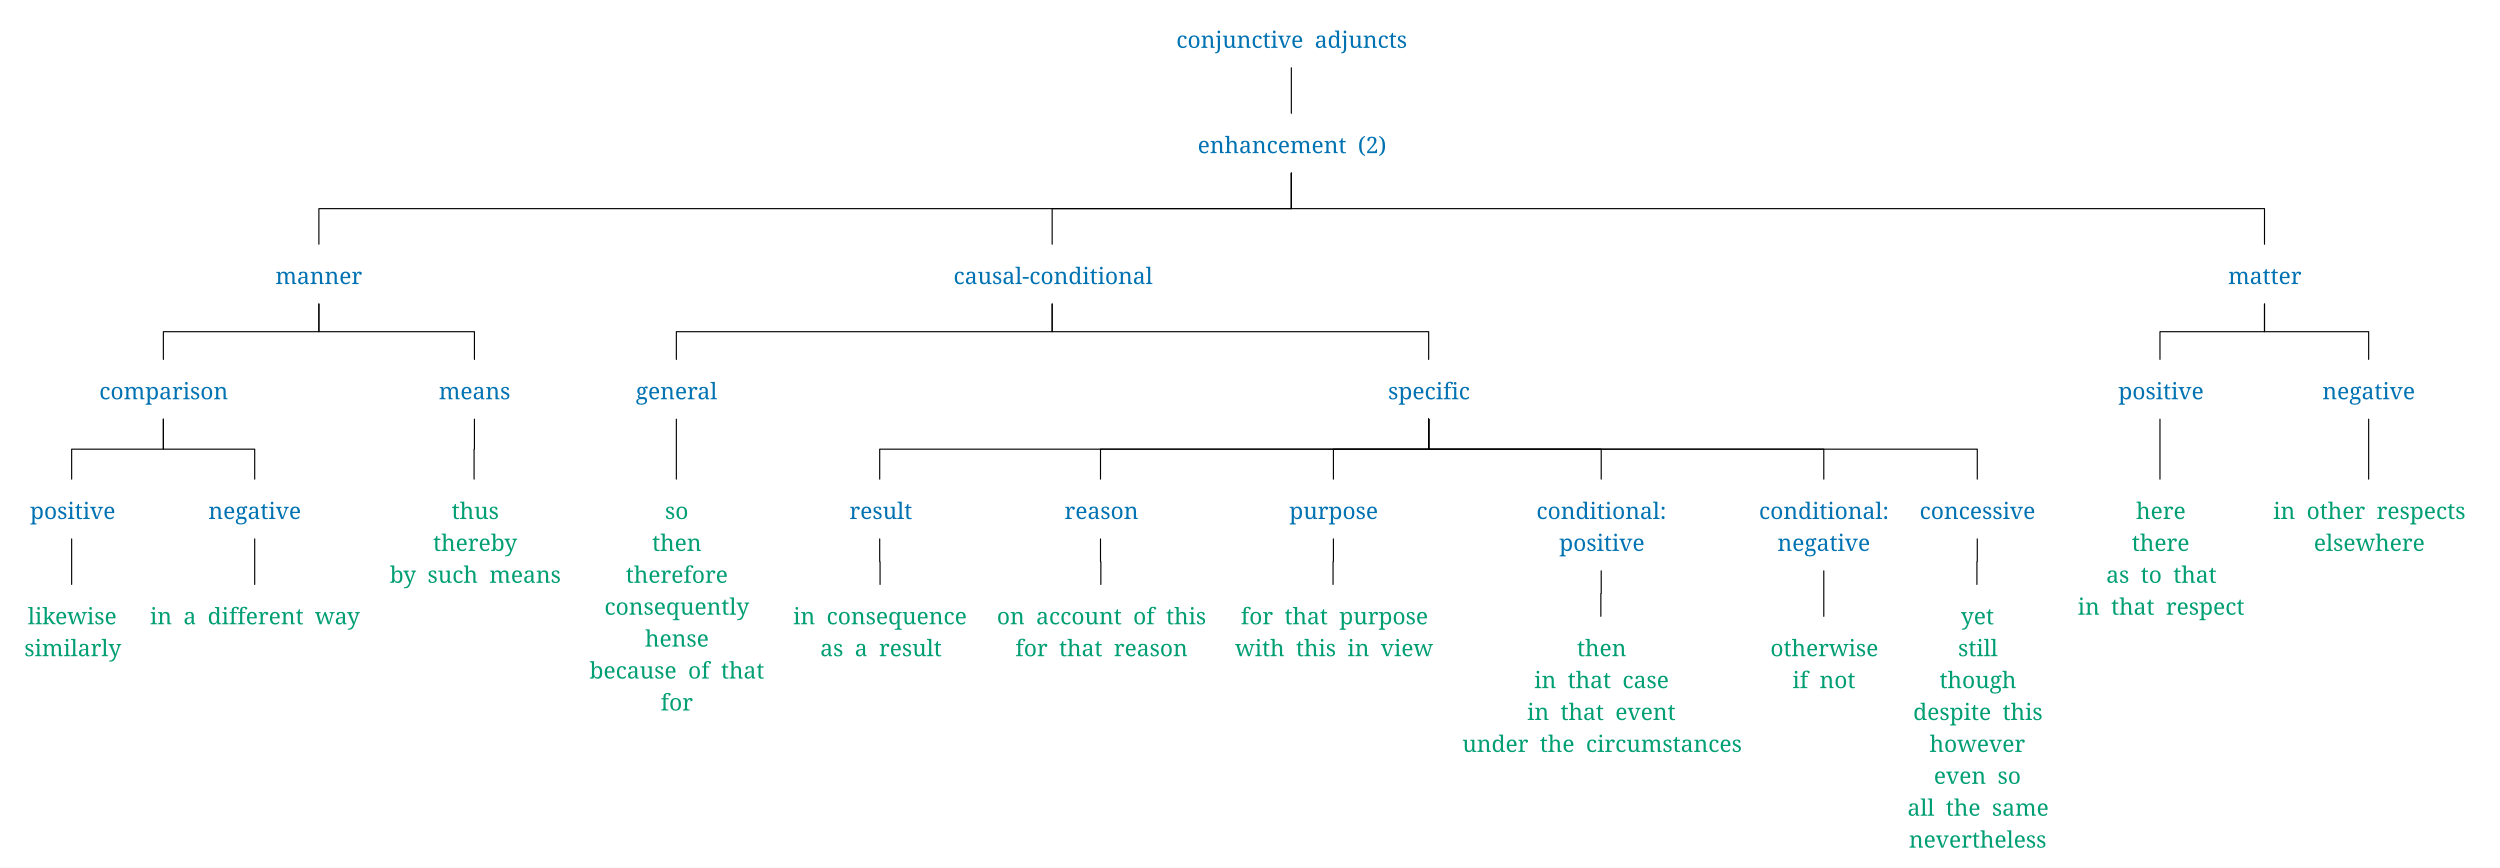
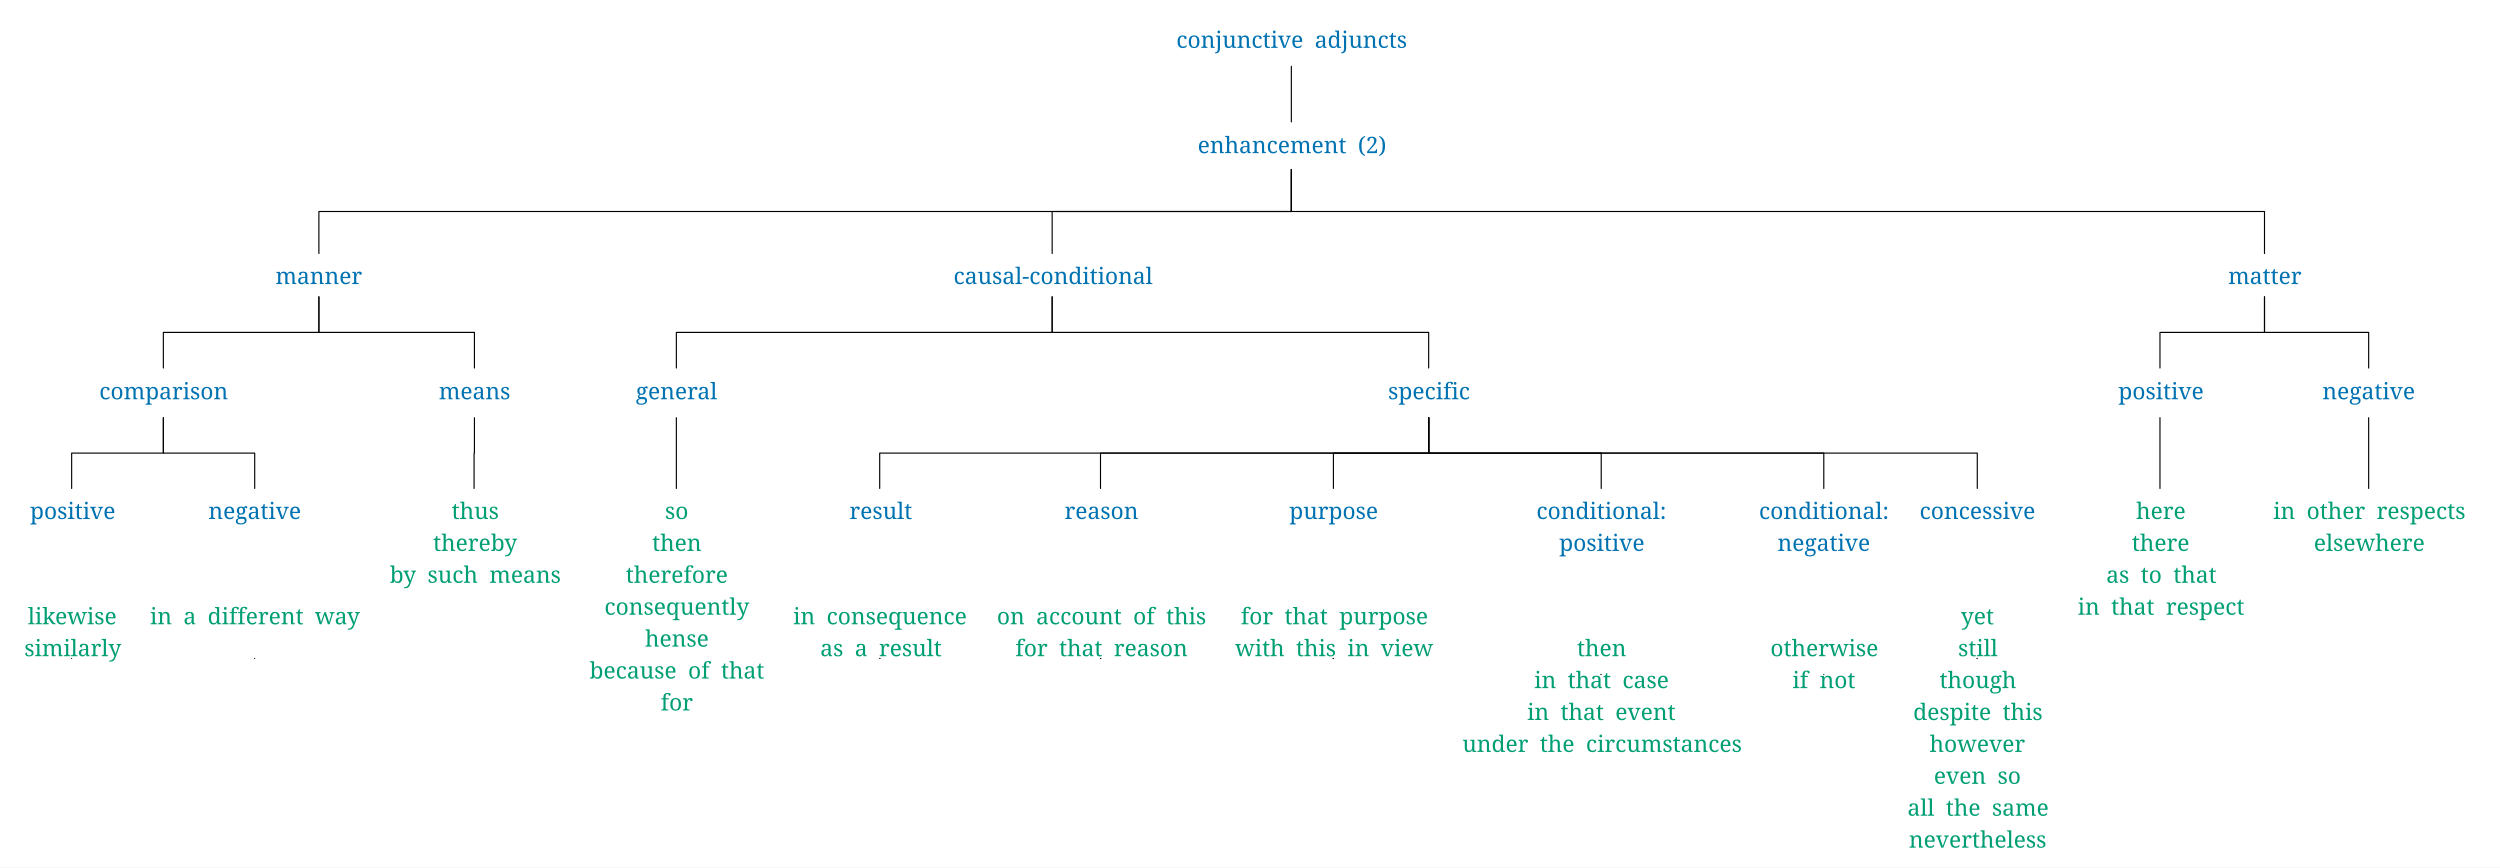
<svg xmlns="http://www.w3.org/2000/svg" width="3510" height="1218.112" viewBox="-16.8, 0, 3510, 1218.112" version="1.1">
  <defs>
    <marker id="arrow" markerUnits="userSpaceOnUse" viewBox="0 0 10 10" refX="10" refY="5" markerWidth="16.8" markerHeight="16.8" orient="auto">
      <path d="M 0 0 L 10 5 L 0 10" fill="#CC79A7" />
    </marker>
    <marker id="arrowStart" markerUnits="userSpaceOnUse" viewBox="0 0 10 10" refX="0" refY="5" markerWidth="16.8" markerHeight="16.8" orient="auto">
      <path d="M 10 0 L 0 5 L 10 10" fill="#CC79A7" />
    </marker>
    <marker id="arrowBackward" markerUnits="userSpaceOnUse" viewBox="0 0 10 10" refX="5" refY="5" markerWidth="16.8" markerHeight="16.8" orient="auto">
      <path d="M 0 0 L 10 5 L 0 10 z" fill="#CC79A7" />
    </marker>
    <marker id="arrowForward" markerUnits="userSpaceOnUse" viewBox="0 0 10 10" refX="5" refY="5" markerWidth="16.8" markerHeight="16.8" orient="auto">
      <path d="M 10 0 L 0 5 L 10 10 z" fill="#CC79A7" />
    </marker>
    <marker id="arrowBothways" markerUnits="userSpaceOnUse" viewBox="0 0 30 10" refX="15" refY="5" markerWidth="50.4" markerHeight="16.8" orient="auto">
      <path d="M 0 5 L 10 0 L 10 5 L 20 5 L 20 0 L 30 5 L 20 10 L 20 5 L 10 5 L 10 10 z" fill="#CC79A7" />
    </marker>
    <pattern id="hatchBlack" x="10" y="10" width="10.0" height="10.0" patternUnits="userSpaceOnUse" patternTransform="rotate(45)">
      <line x1="0" y="0" x2="0" y2="10.0" stroke="black" stroke-width="4.0" />
    </pattern>
    <pattern id="hatchForNode" x="10" y="10" width="10.0" height="10.0" patternUnits="userSpaceOnUse" patternTransform="rotate(45)">
      <line x1="0" y="0" x2="0" y2="10.0" stroke="#0072B2" stroke-width="4.0" />
    </pattern>
    <pattern id="hatchForLeaf" x="10" y="10" width="10.0" height="10.0" patternUnits="userSpaceOnUse" patternTransform="rotate(45)">
      <line x1="0" y="0" x2="0" y2="10.0" stroke="#009E73" stroke-width="4.0" />
    </pattern>
  </defs>
  <rect x="-16.8" y="0" width="3510" height="1218.112" stroke="none" fill="white" />
  <text white-space="pre" alignment-baseline="text-top" style="fill: #0072B2; stroke-width: 0; font-size: 32px;" x="1634.737" y="67.2">
    <tspan x="1634.737" y="67.2" style="" text-decoration="" font-family="'Noto Serif', 'Noto Serif JP', 'Noto Serif CJK JP', 'Noto Naskh Arabic', 'Noto Sans Arabic', 'Noto Serif Hebrew', 'Noto Serif Devanagari', 'Noto Serif Thai', 'Noto Serif Khmer', 'DejaVu Serif', 'Noto Sans Math', serif">conjunctive<tspan style="fill:none;">￭</tspan>adjuncts</tspan>
  </text>
  <text white-space="pre" alignment-baseline="text-top" style="fill: #0072B2; stroke-width: 0; font-size: 32px;" x="1664.737" y="215.04">
    <tspan x="1664.737" y="215.04" style="" text-decoration="" font-family="'Noto Serif', 'Noto Serif JP', 'Noto Serif CJK JP', 'Noto Naskh Arabic', 'Noto Sans Arabic', 'Noto Serif Hebrew', 'Noto Serif Devanagari', 'Noto Serif Thai', 'Noto Serif Khmer', 'DejaVu Serif', 'Noto Sans Math', serif">enhancement<tspan style="fill:none;">￭</tspan>(2)</tspan>
  </text>
  <text white-space="pre" alignment-baseline="text-top" style="fill: #0072B2; stroke-width: 0; font-size: 32px;" x="369.925" y="398.823">
    <tspan x="369.925" y="398.823" style="" text-decoration="" font-family="'Noto Serif', 'Noto Serif JP', 'Noto Serif CJK JP', 'Noto Naskh Arabic', 'Noto Sans Arabic', 'Noto Serif Hebrew', 'Noto Serif Devanagari', 'Noto Serif Thai', 'Noto Serif Khmer', 'DejaVu Serif', 'Noto Sans Math', serif">manner</tspan>
  </text>
  <text white-space="pre" alignment-baseline="text-top" style="fill: #0072B2; stroke-width: 0; font-size: 32px;" x="122.55" y="560.562">
    <tspan x="122.55" y="560.562" style="" text-decoration="" font-family="'Noto Serif', 'Noto Serif JP', 'Noto Serif CJK JP', 'Noto Naskh Arabic', 'Noto Sans Arabic', 'Noto Serif Hebrew', 'Noto Serif Devanagari', 'Noto Serif Thai', 'Noto Serif Khmer', 'DejaVu Serif', 'Noto Sans Math', serif">comparison</tspan>
  </text>
  <text white-space="pre" alignment-baseline="text-top" style="fill: #0072B2; stroke-width: 0; font-size: 32px;" x="25.3" y="728.672">
    <tspan x="25.3" y="728.672" style="" text-decoration="" font-family="'Noto Serif', 'Noto Serif JP', 'Noto Serif CJK JP', 'Noto Naskh Arabic', 'Noto Sans Arabic', 'Noto Serif Hebrew', 'Noto Serif Devanagari', 'Noto Serif Thai', 'Noto Serif Khmer', 'DejaVu Serif', 'Noto Sans Math', serif">positive</tspan>
  </text>
  <text white-space="pre" alignment-baseline="text-top" style="fill: #009E73; stroke-width: 0; font-size: 32px;" x="17.3" y="876.512">
    <tspan x="22.3" y="876.512" style="" text-decoration="" font-family="'Noto Serif', 'Noto Serif JP', 'Noto Serif CJK JP', 'Noto Naskh Arabic', 'Noto Sans Arabic', 'Noto Serif Hebrew', 'Noto Serif Devanagari', 'Noto Serif Thai', 'Noto Serif Khmer', 'DejaVu Serif', 'Noto Sans Math', serif">likewise</tspan>
    <tspan x="17.3" y="921.312" style="" text-decoration="" font-family="'Noto Serif', 'Noto Serif JP', 'Noto Serif CJK JP', 'Noto Naskh Arabic', 'Noto Sans Arabic', 'Noto Serif Hebrew', 'Noto Serif Devanagari', 'Noto Serif Thai', 'Noto Serif Khmer', 'DejaVu Serif', 'Noto Sans Math', serif">similarly</tspan>
  </text>
  <text white-space="pre" alignment-baseline="text-top" style="fill: #0072B2; stroke-width: 0; font-size: 32px;" x="275.8" y="728.672">
    <tspan x="275.8" y="728.672" style="" text-decoration="" font-family="'Noto Serif', 'Noto Serif JP', 'Noto Serif CJK JP', 'Noto Naskh Arabic', 'Noto Sans Arabic', 'Noto Serif Hebrew', 'Noto Serif Devanagari', 'Noto Serif Thai', 'Noto Serif Khmer', 'DejaVu Serif', 'Noto Sans Math', serif">negative</tspan>
  </text>
  <text white-space="pre" alignment-baseline="text-top" style="fill: #009E73; stroke-width: 0; font-size: 32px;" x="193.8" y="876.512">
    <tspan x="193.8" y="876.512" style="" text-decoration="" font-family="'Noto Serif', 'Noto Serif JP', 'Noto Serif CJK JP', 'Noto Naskh Arabic', 'Noto Sans Arabic', 'Noto Serif Hebrew', 'Noto Serif Devanagari', 'Noto Serif Thai', 'Noto Serif Khmer', 'DejaVu Serif', 'Noto Sans Math', serif">in<tspan style="fill:none;">￭</tspan>a<tspan style="fill:none;">￭</tspan>different<tspan style="fill:none;">￭</tspan>way</tspan>
  </text>
  <text white-space="pre" alignment-baseline="text-top" style="fill: #0072B2; stroke-width: 0; font-size: 32px;" x="599.3" y="560.562">
    <tspan x="599.3" y="560.562" style="" text-decoration="" font-family="'Noto Serif', 'Noto Serif JP', 'Noto Serif CJK JP', 'Noto Naskh Arabic', 'Noto Sans Arabic', 'Noto Serif Hebrew', 'Noto Serif Devanagari', 'Noto Serif Thai', 'Noto Serif Khmer', 'DejaVu Serif', 'Noto Sans Math', serif">means</tspan>
  </text>
  <text white-space="pre" alignment-baseline="text-top" style="fill: #009E73; stroke-width: 0; font-size: 32px;" x="530.3" y="728.672">
    <tspan x="617.3" y="728.672" style="" text-decoration="" font-family="'Noto Serif', 'Noto Serif JP', 'Noto Serif CJK JP', 'Noto Naskh Arabic', 'Noto Sans Arabic', 'Noto Serif Hebrew', 'Noto Serif Devanagari', 'Noto Serif Thai', 'Noto Serif Khmer', 'DejaVu Serif', 'Noto Sans Math', serif">thus</tspan>
    <tspan x="591.3" y="773.472" style="" text-decoration="" font-family="'Noto Serif', 'Noto Serif JP', 'Noto Serif CJK JP', 'Noto Naskh Arabic', 'Noto Sans Arabic', 'Noto Serif Hebrew', 'Noto Serif Devanagari', 'Noto Serif Thai', 'Noto Serif Khmer', 'DejaVu Serif', 'Noto Sans Math', serif">thereby</tspan>
    <tspan x="530.3" y="818.272" style="" text-decoration="" font-family="'Noto Serif', 'Noto Serif JP', 'Noto Serif CJK JP', 'Noto Naskh Arabic', 'Noto Sans Arabic', 'Noto Serif Hebrew', 'Noto Serif Devanagari', 'Noto Serif Thai', 'Noto Serif Khmer', 'DejaVu Serif', 'Noto Sans Math', serif">by<tspan style="fill:none;">￭</tspan>such<tspan style="fill:none;">￭</tspan>means</tspan>
  </text>
  <text white-space="pre" alignment-baseline="text-top" style="fill: #0072B2; stroke-width: 0; font-size: 32px;" x="1321.925" y="398.823">
    <tspan x="1321.925" y="398.823" style="" text-decoration="" font-family="'Noto Serif', 'Noto Serif JP', 'Noto Serif CJK JP', 'Noto Naskh Arabic', 'Noto Sans Arabic', 'Noto Serif Hebrew', 'Noto Serif Devanagari', 'Noto Serif Thai', 'Noto Serif Khmer', 'DejaVu Serif', 'Noto Sans Math', serif">causal-conditional</tspan>
  </text>
  <text white-space="pre" alignment-baseline="text-top" style="fill: #0072B2; stroke-width: 0; font-size: 32px;" x="875.8" y="560.562">
    <tspan x="875.8" y="560.562" style="" text-decoration="" font-family="'Noto Serif', 'Noto Serif JP', 'Noto Serif CJK JP', 'Noto Naskh Arabic', 'Noto Sans Arabic', 'Noto Serif Hebrew', 'Noto Serif Devanagari', 'Noto Serif Thai', 'Noto Serif Khmer', 'DejaVu Serif', 'Noto Sans Math', serif">general</tspan>
  </text>
  <text white-space="pre" alignment-baseline="text-top" style="fill: #009E73; stroke-width: 0; font-size: 32px;" x="810.8" y="728.672">
    <tspan x="916.8" y="728.672" style="" text-decoration="" font-family="'Noto Serif', 'Noto Serif JP', 'Noto Serif CJK JP', 'Noto Naskh Arabic', 'Noto Sans Arabic', 'Noto Serif Hebrew', 'Noto Serif Devanagari', 'Noto Serif Thai', 'Noto Serif Khmer', 'DejaVu Serif', 'Noto Sans Math', serif">so</tspan>
    <tspan x="898.8" y="773.472" style="" text-decoration="" font-family="'Noto Serif', 'Noto Serif JP', 'Noto Serif CJK JP', 'Noto Naskh Arabic', 'Noto Sans Arabic', 'Noto Serif Hebrew', 'Noto Serif Devanagari', 'Noto Serif Thai', 'Noto Serif Khmer', 'DejaVu Serif', 'Noto Sans Math', serif">then</tspan>
    <tspan x="861.8" y="818.272" style="" text-decoration="" font-family="'Noto Serif', 'Noto Serif JP', 'Noto Serif CJK JP', 'Noto Naskh Arabic', 'Noto Sans Arabic', 'Noto Serif Hebrew', 'Noto Serif Devanagari', 'Noto Serif Thai', 'Noto Serif Khmer', 'DejaVu Serif', 'Noto Sans Math', serif">therefore</tspan>
    <tspan x="831.8" y="863.072" style="" text-decoration="" font-family="'Noto Serif', 'Noto Serif JP', 'Noto Serif CJK JP', 'Noto Naskh Arabic', 'Noto Sans Arabic', 'Noto Serif Hebrew', 'Noto Serif Devanagari', 'Noto Serif Thai', 'Noto Serif Khmer', 'DejaVu Serif', 'Noto Sans Math', serif">consequently</tspan>
    <tspan x="888.8" y="907.872" style="" text-decoration="" font-family="'Noto Serif', 'Noto Serif JP', 'Noto Serif CJK JP', 'Noto Naskh Arabic', 'Noto Sans Arabic', 'Noto Serif Hebrew', 'Noto Serif Devanagari', 'Noto Serif Thai', 'Noto Serif Khmer', 'DejaVu Serif', 'Noto Sans Math', serif">hense</tspan>
    <tspan x="810.8" y="952.672" style="" text-decoration="" font-family="'Noto Serif', 'Noto Serif JP', 'Noto Serif CJK JP', 'Noto Naskh Arabic', 'Noto Sans Arabic', 'Noto Serif Hebrew', 'Noto Serif Devanagari', 'Noto Serif Thai', 'Noto Serif Khmer', 'DejaVu Serif', 'Noto Sans Math', serif">because<tspan style="fill:none;">￭</tspan>of<tspan style="fill:none;">￭</tspan>that</tspan>
    <tspan x="910.8" y="997.472" style="" text-decoration="" font-family="'Noto Serif', 'Noto Serif JP', 'Noto Serif CJK JP', 'Noto Naskh Arabic', 'Noto Sans Arabic', 'Noto Serif Hebrew', 'Noto Serif Devanagari', 'Noto Serif Thai', 'Noto Serif Khmer', 'DejaVu Serif', 'Noto Sans Math', serif">for</tspan>
  </text>
  <text white-space="pre" alignment-baseline="text-top" style="fill: #0072B2; stroke-width: 0; font-size: 32px;" x="1932.05" y="560.562">
    <tspan x="1932.05" y="560.562" style="" text-decoration="" font-family="'Noto Serif', 'Noto Serif JP', 'Noto Serif CJK JP', 'Noto Naskh Arabic', 'Noto Sans Arabic', 'Noto Serif Hebrew', 'Noto Serif Devanagari', 'Noto Serif Thai', 'Noto Serif Khmer', 'DejaVu Serif', 'Noto Sans Math', serif">specific</tspan>
  </text>
  <text white-space="pre" alignment-baseline="text-top" style="fill: #0072B2; stroke-width: 0; font-size: 32px;" x="1175.8" y="728.672">
    <tspan x="1175.8" y="728.672" style="" text-decoration="" font-family="'Noto Serif', 'Noto Serif JP', 'Noto Serif CJK JP', 'Noto Naskh Arabic', 'Noto Sans Arabic', 'Noto Serif Hebrew', 'Noto Serif Devanagari', 'Noto Serif Thai', 'Noto Serif Khmer', 'DejaVu Serif', 'Noto Sans Math', serif">result</tspan>
  </text>
  <text white-space="pre" alignment-baseline="text-top" style="fill: #009E73; stroke-width: 0; font-size: 32px;" x="1096.8" y="876.512">
    <tspan x="1096.8" y="876.512" style="" text-decoration="" font-family="'Noto Serif', 'Noto Serif JP', 'Noto Serif CJK JP', 'Noto Naskh Arabic', 'Noto Sans Arabic', 'Noto Serif Hebrew', 'Noto Serif Devanagari', 'Noto Serif Thai', 'Noto Serif Khmer', 'DejaVu Serif', 'Noto Sans Math', serif">in<tspan style="fill:none;">￭</tspan>consequence</tspan>
    <tspan x="1134.8" y="921.312" style="" text-decoration="" font-family="'Noto Serif', 'Noto Serif JP', 'Noto Serif CJK JP', 'Noto Naskh Arabic', 'Noto Sans Arabic', 'Noto Serif Hebrew', 'Noto Serif Devanagari', 'Noto Serif Thai', 'Noto Serif Khmer', 'DejaVu Serif', 'Noto Sans Math', serif">as<tspan style="fill:none;">￭</tspan>a<tspan style="fill:none;">￭</tspan>result</tspan>
  </text>
  <text white-space="pre" alignment-baseline="text-top" style="fill: #0072B2; stroke-width: 0; font-size: 32px;" x="1477.8" y="728.672">
    <tspan x="1477.8" y="728.672" style="" text-decoration="" font-family="'Noto Serif', 'Noto Serif JP', 'Noto Serif CJK JP', 'Noto Naskh Arabic', 'Noto Sans Arabic', 'Noto Serif Hebrew', 'Noto Serif Devanagari', 'Noto Serif Thai', 'Noto Serif Khmer', 'DejaVu Serif', 'Noto Sans Math', serif">reason</tspan>
  </text>
  <text white-space="pre" alignment-baseline="text-top" style="fill: #009E73; stroke-width: 0; font-size: 32px;" x="1382.8" y="876.512">
    <tspan x="1382.8" y="876.512" style="" text-decoration="" font-family="'Noto Serif', 'Noto Serif JP', 'Noto Serif CJK JP', 'Noto Naskh Arabic', 'Noto Sans Arabic', 'Noto Serif Hebrew', 'Noto Serif Devanagari', 'Noto Serif Thai', 'Noto Serif Khmer', 'DejaVu Serif', 'Noto Sans Math', serif">on<tspan style="fill:none;">￭</tspan>account<tspan style="fill:none;">￭</tspan>of<tspan style="fill:none;">￭</tspan>this</tspan>
    <tspan x="1408.8" y="921.312" style="" text-decoration="" font-family="'Noto Serif', 'Noto Serif JP', 'Noto Serif CJK JP', 'Noto Naskh Arabic', 'Noto Sans Arabic', 'Noto Serif Hebrew', 'Noto Serif Devanagari', 'Noto Serif Thai', 'Noto Serif Khmer', 'DejaVu Serif', 'Noto Sans Math', serif">for<tspan style="fill:none;">￭</tspan>that<tspan style="fill:none;">￭</tspan>reason</tspan>
  </text>
  <text white-space="pre" alignment-baseline="text-top" style="fill: #0072B2; stroke-width: 0; font-size: 32px;" x="1793.3" y="728.672">
    <tspan x="1793.3" y="728.672" style="" text-decoration="" font-family="'Noto Serif', 'Noto Serif JP', 'Noto Serif CJK JP', 'Noto Naskh Arabic', 'Noto Sans Arabic', 'Noto Serif Hebrew', 'Noto Serif Devanagari', 'Noto Serif Thai', 'Noto Serif Khmer', 'DejaVu Serif', 'Noto Sans Math', serif">purpose</tspan>
  </text>
  <text white-space="pre" alignment-baseline="text-top" style="fill: #009E73; stroke-width: 0; font-size: 32px;" x="1717.3" y="876.512">
    <tspan x="1725.3" y="876.512" style="" text-decoration="" font-family="'Noto Serif', 'Noto Serif JP', 'Noto Serif CJK JP', 'Noto Naskh Arabic', 'Noto Sans Arabic', 'Noto Serif Hebrew', 'Noto Serif Devanagari', 'Noto Serif Thai', 'Noto Serif Khmer', 'DejaVu Serif', 'Noto Sans Math', serif">for<tspan style="fill:none;">￭</tspan>that<tspan style="fill:none;">￭</tspan>purpose</tspan>
    <tspan x="1717.3" y="921.312" style="" text-decoration="" font-family="'Noto Serif', 'Noto Serif JP', 'Noto Serif CJK JP', 'Noto Naskh Arabic', 'Noto Sans Arabic', 'Noto Serif Hebrew', 'Noto Serif Devanagari', 'Noto Serif Thai', 'Noto Serif Khmer', 'DejaVu Serif', 'Noto Sans Math', serif">with<tspan style="fill:none;">￭</tspan>this<tspan style="fill:none;">￭</tspan>in<tspan style="fill:none;">￭</tspan>view</tspan>
  </text>
  <text white-space="pre" alignment-baseline="text-top" style="fill: #0072B2; stroke-width: 0; font-size: 32px;" x="2140.3" y="728.672">
    <tspan x="2140.3" y="728.672" style="" text-decoration="" font-family="'Noto Serif', 'Noto Serif JP', 'Noto Serif CJK JP', 'Noto Naskh Arabic', 'Noto Sans Arabic', 'Noto Serif Hebrew', 'Noto Serif Devanagari', 'Noto Serif Thai', 'Noto Serif Khmer', 'DejaVu Serif', 'Noto Sans Math', serif">conditional:</tspan>
    <tspan x="2172.3" y="773.472" style="" text-decoration="" font-family="'Noto Serif', 'Noto Serif JP', 'Noto Serif CJK JP', 'Noto Naskh Arabic', 'Noto Sans Arabic', 'Noto Serif Hebrew', 'Noto Serif Devanagari', 'Noto Serif Thai', 'Noto Serif Khmer', 'DejaVu Serif', 'Noto Sans Math', serif">positive</tspan>
  </text>
  <text white-space="pre" alignment-baseline="text-top" style="fill: #009E73; stroke-width: 0; font-size: 32px;" x="2036.3" y="921.312">
    <tspan x="2197.3" y="921.312" style="" text-decoration="" font-family="'Noto Serif', 'Noto Serif JP', 'Noto Serif CJK JP', 'Noto Naskh Arabic', 'Noto Sans Arabic', 'Noto Serif Hebrew', 'Noto Serif Devanagari', 'Noto Serif Thai', 'Noto Serif Khmer', 'DejaVu Serif', 'Noto Sans Math', serif">then</tspan>
    <tspan x="2137.3" y="966.112" style="" text-decoration="" font-family="'Noto Serif', 'Noto Serif JP', 'Noto Serif CJK JP', 'Noto Naskh Arabic', 'Noto Sans Arabic', 'Noto Serif Hebrew', 'Noto Serif Devanagari', 'Noto Serif Thai', 'Noto Serif Khmer', 'DejaVu Serif', 'Noto Sans Math', serif">in<tspan style="fill:none;">￭</tspan>that<tspan style="fill:none;">￭</tspan>case</tspan>
    <tspan x="2127.3" y="1010.912" style="" text-decoration="" font-family="'Noto Serif', 'Noto Serif JP', 'Noto Serif CJK JP', 'Noto Naskh Arabic', 'Noto Sans Arabic', 'Noto Serif Hebrew', 'Noto Serif Devanagari', 'Noto Serif Thai', 'Noto Serif Khmer', 'DejaVu Serif', 'Noto Sans Math', serif">in<tspan style="fill:none;">￭</tspan>that<tspan style="fill:none;">￭</tspan>event</tspan>
    <tspan x="2036.3" y="1055.712" style="" text-decoration="" font-family="'Noto Serif', 'Noto Serif JP', 'Noto Serif CJK JP', 'Noto Naskh Arabic', 'Noto Sans Arabic', 'Noto Serif Hebrew', 'Noto Serif Devanagari', 'Noto Serif Thai', 'Noto Serif Khmer', 'DejaVu Serif', 'Noto Sans Math', serif">under<tspan style="fill:none;">￭</tspan>the<tspan style="fill:none;">￭</tspan>circumstances</tspan>
  </text>
  <text white-space="pre" alignment-baseline="text-top" style="fill: #0072B2; stroke-width: 0; font-size: 32px;" x="2452.8" y="728.672">
    <tspan x="2452.8" y="728.672" style="" text-decoration="" font-family="'Noto Serif', 'Noto Serif JP', 'Noto Serif CJK JP', 'Noto Naskh Arabic', 'Noto Sans Arabic', 'Noto Serif Hebrew', 'Noto Serif Devanagari', 'Noto Serif Thai', 'Noto Serif Khmer', 'DejaVu Serif', 'Noto Sans Math', serif">conditional:</tspan>
    <tspan x="2478.8" y="773.472" style="" text-decoration="" font-family="'Noto Serif', 'Noto Serif JP', 'Noto Serif CJK JP', 'Noto Naskh Arabic', 'Noto Sans Arabic', 'Noto Serif Hebrew', 'Noto Serif Devanagari', 'Noto Serif Thai', 'Noto Serif Khmer', 'DejaVu Serif', 'Noto Sans Math', serif">negative</tspan>
  </text>
  <text white-space="pre" alignment-baseline="text-top" style="fill: #009E73; stroke-width: 0; font-size: 32px;" x="2468.8" y="921.312">
    <tspan x="2468.8" y="921.312" style="" text-decoration="" font-family="'Noto Serif', 'Noto Serif JP', 'Noto Serif CJK JP', 'Noto Naskh Arabic', 'Noto Sans Arabic', 'Noto Serif Hebrew', 'Noto Serif Devanagari', 'Noto Serif Thai', 'Noto Serif Khmer', 'DejaVu Serif', 'Noto Sans Math', serif">otherwise</tspan>
    <tspan x="2499.8" y="966.112" style="" text-decoration="" font-family="'Noto Serif', 'Noto Serif JP', 'Noto Serif CJK JP', 'Noto Naskh Arabic', 'Noto Sans Arabic', 'Noto Serif Hebrew', 'Noto Serif Devanagari', 'Noto Serif Thai', 'Noto Serif Khmer', 'DejaVu Serif', 'Noto Sans Math', serif">if<tspan style="fill:none;">￭</tspan>not</tspan>
  </text>
  <text white-space="pre" alignment-baseline="text-top" style="fill: #0072B2; stroke-width: 0; font-size: 32px;" x="2678.3" y="728.672">
    <tspan x="2678.3" y="728.672" style="" text-decoration="" font-family="'Noto Serif', 'Noto Serif JP', 'Noto Serif CJK JP', 'Noto Naskh Arabic', 'Noto Sans Arabic', 'Noto Serif Hebrew', 'Noto Serif Devanagari', 'Noto Serif Thai', 'Noto Serif Khmer', 'DejaVu Serif', 'Noto Sans Math', serif">concessive</tspan>
  </text>
  <text white-space="pre" alignment-baseline="text-top" style="fill: #009E73; stroke-width: 0; font-size: 32px;" x="2661.3" y="876.512">
    <tspan x="2736.3" y="876.512" style="" text-decoration="" font-family="'Noto Serif', 'Noto Serif JP', 'Noto Serif CJK JP', 'Noto Naskh Arabic', 'Noto Sans Arabic', 'Noto Serif Hebrew', 'Noto Serif Devanagari', 'Noto Serif Thai', 'Noto Serif Khmer', 'DejaVu Serif', 'Noto Sans Math', serif">yet</tspan>
    <tspan x="2732.3" y="921.312" style="" text-decoration="" font-family="'Noto Serif', 'Noto Serif JP', 'Noto Serif CJK JP', 'Noto Naskh Arabic', 'Noto Sans Arabic', 'Noto Serif Hebrew', 'Noto Serif Devanagari', 'Noto Serif Thai', 'Noto Serif Khmer', 'DejaVu Serif', 'Noto Sans Math', serif">still</tspan>
    <tspan x="2706.3" y="966.112" style="" text-decoration="" font-family="'Noto Serif', 'Noto Serif JP', 'Noto Serif CJK JP', 'Noto Naskh Arabic', 'Noto Sans Arabic', 'Noto Serif Hebrew', 'Noto Serif Devanagari', 'Noto Serif Thai', 'Noto Serif Khmer', 'DejaVu Serif', 'Noto Sans Math', serif">though</tspan>
    <tspan x="2669.3" y="1010.912" style="" text-decoration="" font-family="'Noto Serif', 'Noto Serif JP', 'Noto Serif CJK JP', 'Noto Naskh Arabic', 'Noto Sans Arabic', 'Noto Serif Hebrew', 'Noto Serif Devanagari', 'Noto Serif Thai', 'Noto Serif Khmer', 'DejaVu Serif', 'Noto Sans Math', serif">despite<tspan style="fill:none;">￭</tspan>this</tspan>
    <tspan x="2692.3" y="1055.712" style="" text-decoration="" font-family="'Noto Serif', 'Noto Serif JP', 'Noto Serif CJK JP', 'Noto Naskh Arabic', 'Noto Sans Arabic', 'Noto Serif Hebrew', 'Noto Serif Devanagari', 'Noto Serif Thai', 'Noto Serif Khmer', 'DejaVu Serif', 'Noto Sans Math', serif">however</tspan>
    <tspan x="2698.3" y="1100.512" style="" text-decoration="" font-family="'Noto Serif', 'Noto Serif JP', 'Noto Serif CJK JP', 'Noto Naskh Arabic', 'Noto Sans Arabic', 'Noto Serif Hebrew', 'Noto Serif Devanagari', 'Noto Serif Thai', 'Noto Serif Khmer', 'DejaVu Serif', 'Noto Sans Math', serif">even<tspan style="fill:none;">￭</tspan>so</tspan>
    <tspan x="2661.3" y="1145.312" style="" text-decoration="" font-family="'Noto Serif', 'Noto Serif JP', 'Noto Serif CJK JP', 'Noto Naskh Arabic', 'Noto Sans Arabic', 'Noto Serif Hebrew', 'Noto Serif Devanagari', 'Noto Serif Thai', 'Noto Serif Khmer', 'DejaVu Serif', 'Noto Sans Math', serif">all<tspan style="fill:none;">￭</tspan>the<tspan style="fill:none;">￭</tspan>same</tspan>
    <tspan x="2663.3" y="1190.112" style="" text-decoration="" font-family="'Noto Serif', 'Noto Serif JP', 'Noto Serif CJK JP', 'Noto Naskh Arabic', 'Noto Sans Arabic', 'Noto Serif Hebrew', 'Noto Serif Devanagari', 'Noto Serif Thai', 'Noto Serif Khmer', 'DejaVu Serif', 'Noto Sans Math', serif">nevertheless</tspan>
  </text>
  <text white-space="pre" alignment-baseline="text-top" style="fill: #0072B2; stroke-width: 0; font-size: 32px;" x="3111.55" y="398.823">
    <tspan x="3111.55" y="398.823" style="" text-decoration="" font-family="'Noto Serif', 'Noto Serif JP', 'Noto Serif CJK JP', 'Noto Naskh Arabic', 'Noto Sans Arabic', 'Noto Serif Hebrew', 'Noto Serif Devanagari', 'Noto Serif Thai', 'Noto Serif Khmer', 'DejaVu Serif', 'Noto Sans Math', serif">matter</tspan>
  </text>
  <text white-space="pre" alignment-baseline="text-top" style="fill: #0072B2; stroke-width: 0; font-size: 32px;" x="2957.3" y="560.562">
    <tspan x="2957.3" y="560.562" style="" text-decoration="" font-family="'Noto Serif', 'Noto Serif JP', 'Noto Serif CJK JP', 'Noto Naskh Arabic', 'Noto Sans Arabic', 'Noto Serif Hebrew', 'Noto Serif Devanagari', 'Noto Serif Thai', 'Noto Serif Khmer', 'DejaVu Serif', 'Noto Sans Math', serif">positive</tspan>
  </text>
  <text white-space="pre" alignment-baseline="text-top" style="fill: #009E73; stroke-width: 0; font-size: 32px;" x="2900.3" y="728.672">
    <tspan x="2982.3" y="728.672" style="" text-decoration="" font-family="'Noto Serif', 'Noto Serif JP', 'Noto Serif CJK JP', 'Noto Naskh Arabic', 'Noto Sans Arabic', 'Noto Serif Hebrew', 'Noto Serif Devanagari', 'Noto Serif Thai', 'Noto Serif Khmer', 'DejaVu Serif', 'Noto Sans Math', serif">here</tspan>
    <tspan x="2976.3" y="773.472" style="" text-decoration="" font-family="'Noto Serif', 'Noto Serif JP', 'Noto Serif CJK JP', 'Noto Naskh Arabic', 'Noto Sans Arabic', 'Noto Serif Hebrew', 'Noto Serif Devanagari', 'Noto Serif Thai', 'Noto Serif Khmer', 'DejaVu Serif', 'Noto Sans Math', serif">there</tspan>
    <tspan x="2940.3" y="818.272" style="" text-decoration="" font-family="'Noto Serif', 'Noto Serif JP', 'Noto Serif CJK JP', 'Noto Naskh Arabic', 'Noto Sans Arabic', 'Noto Serif Hebrew', 'Noto Serif Devanagari', 'Noto Serif Thai', 'Noto Serif Khmer', 'DejaVu Serif', 'Noto Sans Math', serif">as<tspan style="fill:none;">￭</tspan>to<tspan style="fill:none;">￭</tspan>that</tspan>
    <tspan x="2900.3" y="863.072" style="" text-decoration="" font-family="'Noto Serif', 'Noto Serif JP', 'Noto Serif CJK JP', 'Noto Naskh Arabic', 'Noto Sans Arabic', 'Noto Serif Hebrew', 'Noto Serif Devanagari', 'Noto Serif Thai', 'Noto Serif Khmer', 'DejaVu Serif', 'Noto Sans Math', serif">in<tspan style="fill:none;">￭</tspan>that<tspan style="fill:none;">￭</tspan>respect</tspan>
  </text>
  <text white-space="pre" alignment-baseline="text-top" style="fill: #0072B2; stroke-width: 0; font-size: 32px;" x="3243.8" y="560.562">
    <tspan x="3243.8" y="560.562" style="" text-decoration="" font-family="'Noto Serif', 'Noto Serif JP', 'Noto Serif CJK JP', 'Noto Naskh Arabic', 'Noto Sans Arabic', 'Noto Serif Hebrew', 'Noto Serif Devanagari', 'Noto Serif Thai', 'Noto Serif Khmer', 'DejaVu Serif', 'Noto Sans Math', serif">negative</tspan>
  </text>
  <text white-space="pre" alignment-baseline="text-top" style="fill: #009E73; stroke-width: 0; font-size: 32px;" x="3174.8" y="728.672">
    <tspan x="3174.8" y="728.672" style="" text-decoration="" font-family="'Noto Serif', 'Noto Serif JP', 'Noto Serif CJK JP', 'Noto Naskh Arabic', 'Noto Sans Arabic', 'Noto Serif Hebrew', 'Noto Serif Devanagari', 'Noto Serif Thai', 'Noto Serif Khmer', 'DejaVu Serif', 'Noto Sans Math', serif">in<tspan style="fill:none;">￭</tspan>other<tspan style="fill:none;">￭</tspan>respects</tspan>
    <tspan x="3231.8" y="773.472" style="" text-decoration="" font-family="'Noto Serif', 'Noto Serif JP', 'Noto Serif CJK JP', 'Noto Naskh Arabic', 'Noto Sans Arabic', 'Noto Serif Hebrew', 'Noto Serif Devanagari', 'Noto Serif Thai', 'Noto Serif Khmer', 'DejaVu Serif', 'Noto Sans Math', serif">elsewhere</tspan>
  </text>
-   <polyline style="stroke:black; stroke-width:1.6; fill:none; stroke-linejoin:round; stroke-linecap:round;" points="1796.237 159.04 1796.237 127.12 1796.237 127.12 1796.237 95.2" />
-   <polyline style="stroke:black; stroke-width:1.6; fill:none; stroke-linejoin:round; stroke-linecap:round;" points="430.925 342.823 430.925 292.932 1796.237 292.932 1796.237 243.04" />
-   <polyline style="stroke:black; stroke-width:1.6; fill:none; stroke-linejoin:round; stroke-linecap:round;" points="1460.425 342.823 1460.425 292.932 1796.237 292.932 1796.237 243.04" />
-   <polyline style="stroke:black; stroke-width:1.6; fill:none; stroke-linejoin:round; stroke-linecap:round;" points="3162.55 342.823 3162.55 292.932 1796.237 292.932 1796.237 243.04" />
-   <polyline style="stroke:black; stroke-width:1.6; fill:none; stroke-linejoin:round; stroke-linecap:round;" points="212.55 504.562 212.55 465.693 430.925 465.693 430.925 426.823" />
-   <polyline style="stroke:black; stroke-width:1.6; fill:none; stroke-linejoin:round; stroke-linecap:round;" points="649.3 504.562 649.3 465.693 430.925 465.693 430.925 426.823" />
-   <polyline style="stroke:black; stroke-width:1.6; fill:none; stroke-linejoin:round; stroke-linecap:round;" points="83.8 672.672 83.8 630.617 212.55 630.617 212.55 588.562" />
-   <polyline style="stroke:black; stroke-width:1.6; fill:none; stroke-linejoin:round; stroke-linecap:round;" points="340.8 672.672 340.8 630.617 212.55 630.617 212.55 588.562" />
-   <polyline style="stroke:black; stroke-width:1.6; fill:none; stroke-linejoin:round; stroke-linecap:round;" points="83.8 820.512 83.8 788.592 83.8 788.592 83.8 756.672" />
-   <polyline style="stroke:black; stroke-width:1.6; fill:none; stroke-linejoin:round; stroke-linecap:round;" points="340.8 820.512 340.8 788.592 340.8 788.592 340.8 756.672" />
-   <polyline style="stroke:black; stroke-width:1.6; fill:none; stroke-linejoin:round; stroke-linecap:round;" points="648.8 672.672 648.8 630.617 649.3 630.617 649.3 588.562" />
-   <polyline style="stroke:black; stroke-width:1.6; fill:none; stroke-linejoin:round; stroke-linecap:round;" points="932.8 504.562 932.8 465.693 1460.425 465.693 1460.425 426.823" />
-   <polyline style="stroke:black; stroke-width:1.6; fill:none; stroke-linejoin:round; stroke-linecap:round;" points="1989.05 504.562 1989.05 465.693 1460.425 465.693 1460.425 426.823" />
-   <polyline style="stroke:black; stroke-width:1.6; fill:none; stroke-linejoin:round; stroke-linecap:round;" points="932.8 672.672 932.8 630.617 932.8 630.617 932.8 588.562" />
-   <polyline style="stroke:black; stroke-width:1.6; fill:none; stroke-linejoin:round; stroke-linecap:round;" points="1218.3 672.672 1218.3 630.617 1989.05 630.617 1989.05 588.562" />
-   <polyline style="stroke:black; stroke-width:1.6; fill:none; stroke-linejoin:round; stroke-linecap:round;" points="1528.3 672.672 1528.3 630.617 1989.05 630.617 1989.05 588.562" />
-   <polyline style="stroke:black; stroke-width:1.6; fill:none; stroke-linejoin:round; stroke-linecap:round;" points="1855.3 672.672 1855.3 630.617 1989.05 630.617 1989.05 588.562" />
-   <polyline style="stroke:black; stroke-width:1.6; fill:none; stroke-linejoin:round; stroke-linecap:round;" points="2231.3 672.672 2231.3 630.617 1989.05 630.617 1989.05 588.562" />
-   <polyline style="stroke:black; stroke-width:1.6; fill:none; stroke-linejoin:round; stroke-linecap:round;" points="2543.8 672.672 2543.8 630.617 1989.05 630.617 1989.05 588.562" />
-   <polyline style="stroke:black; stroke-width:1.6; fill:none; stroke-linejoin:round; stroke-linecap:round;" points="2759.3 672.672 2759.3 630.617 1989.05 630.617 1989.05 588.562" />
-   <polyline style="stroke:black; stroke-width:1.6; fill:none; stroke-linejoin:round; stroke-linecap:round;" points="1218.8 820.512 1218.8 788.592 1218.3 788.592 1218.3 756.672" />
-   <polyline style="stroke:black; stroke-width:1.6; fill:none; stroke-linejoin:round; stroke-linecap:round;" points="1528.8 820.512 1528.8 788.592 1528.3 788.592 1528.3 756.672" />
-   <polyline style="stroke:black; stroke-width:1.6; fill:none; stroke-linejoin:round; stroke-linecap:round;" points="1854.8 820.512 1854.8 788.592 1855.3 788.592 1855.3 756.672" />
-   <polyline style="stroke:black; stroke-width:1.6; fill:none; stroke-linejoin:round; stroke-linecap:round;" points="2230.8 865.312 2230.8 833.392 2231.3 833.392 2231.3 801.472" />
-   <polyline style="stroke:black; stroke-width:1.6; fill:none; stroke-linejoin:round; stroke-linecap:round;" points="2543.8 865.312 2543.8 833.392 2543.8 833.392 2543.8 801.472" />
-   <polyline style="stroke:black; stroke-width:1.6; fill:none; stroke-linejoin:round; stroke-linecap:round;" points="2758.8 820.512 2758.8 788.592 2759.3 788.592 2759.3 756.672" />
-   <polyline style="stroke:black; stroke-width:1.6; fill:none; stroke-linejoin:round; stroke-linecap:round;" points="3015.8 504.562 3015.8 465.693 3162.55 465.693 3162.55 426.823" />
-   <polyline style="stroke:black; stroke-width:1.6; fill:none; stroke-linejoin:round; stroke-linecap:round;" points="3308.8 504.562 3308.8 465.693 3162.55 465.693 3162.55 426.823" />
-   <polyline style="stroke:black; stroke-width:1.6; fill:none; stroke-linejoin:round; stroke-linecap:round;" points="3015.8 672.672 3015.8 630.617 3015.8 630.617 3015.8 588.562" />
-   <polyline style="stroke:black; stroke-width:1.6; fill:none; stroke-linejoin:round; stroke-linecap:round;" points="3308.8 672.672 3308.8 630.617 3308.8 630.617 3308.8 588.562" />
+   <polyline style="stroke:black; stroke-width:1.6; fill:none; stroke-linejoin:round; stroke-linecap:round;" points="1796.237 171.12 1796.237 132.12 1796.237 132.12 1796.237 93.12" />
+   <polyline style="stroke:black; stroke-width:1.6; fill:none; stroke-linejoin:round; stroke-linecap:round;" points="430.925 355.903 430.925 296.932 1796.237 296.932 1796.237 237.96" />
+   <polyline style="stroke:black; stroke-width:1.6; fill:none; stroke-linejoin:round; stroke-linecap:round;" points="1460.425 355.903 1460.425 296.932 1796.237 296.932 1796.237 237.96" />
+   <polyline style="stroke:black; stroke-width:1.6; fill:none; stroke-linejoin:round; stroke-linecap:round;" points="3162.55 355.903 3162.55 296.932 1796.237 296.932 1796.237 237.96" />
+   <polyline style="stroke:black; stroke-width:1.6; fill:none; stroke-linejoin:round; stroke-linecap:round;" points="212.55 516.642 212.55 466.693 430.925 466.693 430.925 416.743" />
+   <polyline style="stroke:black; stroke-width:1.6; fill:none; stroke-linejoin:round; stroke-linecap:round;" points="649.3 516.642 649.3 466.693 430.925 466.693 430.925 416.743" />
+   <polyline style="stroke:black; stroke-width:1.6; fill:none; stroke-linejoin:round; stroke-linecap:round;" points="83.8 685.752 83.8 636.117 212.55 636.117 212.55 586.482" />
+   <polyline style="stroke:black; stroke-width:1.6; fill:none; stroke-linejoin:round; stroke-linecap:round;" points="340.8 685.752 340.8 636.117 212.55 636.117 212.55 586.482" />
+   <polyline style="stroke:black; stroke-width:1.6; fill:none; stroke-linejoin:round; stroke-linecap:round;" points="83.8 924.492 83.8 924.492 83.8 924.492 83.8 924.492" />
+   <polyline style="stroke:black; stroke-width:1.6; fill:none; stroke-linejoin:round; stroke-linecap:round;" points="340.8 924.492 340.8 924.492 340.8 924.492 340.8 924.492" />
+   <polyline style="stroke:black; stroke-width:1.6; fill:none; stroke-linejoin:round; stroke-linecap:round;" points="648.8 685.752 648.8 636.117 649.3 636.117 649.3 586.482" />
+   <polyline style="stroke:black; stroke-width:1.6; fill:none; stroke-linejoin:round; stroke-linecap:round;" points="932.8 516.642 932.8 466.693 1460.425 466.693 1460.425 416.743" />
+   <polyline style="stroke:black; stroke-width:1.6; fill:none; stroke-linejoin:round; stroke-linecap:round;" points="1989.05 516.642 1989.05 466.693 1460.425 466.693 1460.425 416.743" />
+   <polyline style="stroke:black; stroke-width:1.6; fill:none; stroke-linejoin:round; stroke-linecap:round;" points="932.8 685.752 932.8 636.117 932.8 636.117 932.8 586.482" />
+   <polyline style="stroke:black; stroke-width:1.6; fill:none; stroke-linejoin:round; stroke-linecap:round;" points="1218.3 685.752 1218.3 636.117 1989.05 636.117 1989.05 586.482" />
+   <polyline style="stroke:black; stroke-width:1.6; fill:none; stroke-linejoin:round; stroke-linecap:round;" points="1528.3 685.752 1528.3 636.117 1989.05 636.117 1989.05 586.482" />
+   <polyline style="stroke:black; stroke-width:1.6; fill:none; stroke-linejoin:round; stroke-linecap:round;" points="1855.3 685.752 1855.3 636.117 1989.05 636.117 1989.05 586.482" />
+   <polyline style="stroke:black; stroke-width:1.6; fill:none; stroke-linejoin:round; stroke-linecap:round;" points="2231.3 685.752 2231.3 636.117 1989.05 636.117 1989.05 586.482" />
+   <polyline style="stroke:black; stroke-width:1.6; fill:none; stroke-linejoin:round; stroke-linecap:round;" points="2543.8 685.752 2543.8 636.117 1989.05 636.117 1989.05 586.482" />
+   <polyline style="stroke:black; stroke-width:1.6; fill:none; stroke-linejoin:round; stroke-linecap:round;" points="2759.3 685.752 2759.3 636.117 1989.05 636.117 1989.05 586.482" />
+   <polyline style="stroke:black; stroke-width:1.6; fill:none; stroke-linejoin:round; stroke-linecap:round;" points="1218.8 924.492 1218.8 924.492 1218.3 924.492 1218.3 924.492" />
+   <polyline style="stroke:black; stroke-width:1.6; fill:none; stroke-linejoin:round; stroke-linecap:round;" points="1528.8 924.492 1528.8 924.492 1528.3 924.492 1528.3 924.492" />
+   <polyline style="stroke:black; stroke-width:1.6; fill:none; stroke-linejoin:round; stroke-linecap:round;" points="1854.8 924.492 1854.8 924.492 1855.3 924.492 1855.3 924.492" />
+   <polyline style="stroke:black; stroke-width:1.6; fill:none; stroke-linejoin:round; stroke-linecap:round;" points="2230.8 946.892 2230.8 946.892 2231.3 946.892 2231.3 946.892" />
+   <polyline style="stroke:black; stroke-width:1.6; fill:none; stroke-linejoin:round; stroke-linecap:round;" points="2543.8 946.892 2543.8 946.892 2543.8 946.892 2543.8 946.892" />
+   <polyline style="stroke:black; stroke-width:1.6; fill:none; stroke-linejoin:round; stroke-linecap:round;" points="2758.8 924.492 2758.8 924.492 2759.3 924.492 2759.3 924.492" />
+   <polyline style="stroke:black; stroke-width:1.6; fill:none; stroke-linejoin:round; stroke-linecap:round;" points="3015.8 516.642 3015.8 466.693 3162.55 466.693 3162.55 416.743" />
+   <polyline style="stroke:black; stroke-width:1.6; fill:none; stroke-linejoin:round; stroke-linecap:round;" points="3308.8 516.642 3308.8 466.693 3162.55 466.693 3162.55 416.743" />
+   <polyline style="stroke:black; stroke-width:1.6; fill:none; stroke-linejoin:round; stroke-linecap:round;" points="3015.8 685.752 3015.8 636.117 3015.8 636.117 3015.8 586.482" />
+   <polyline style="stroke:black; stroke-width:1.6; fill:none; stroke-linejoin:round; stroke-linecap:round;" points="3308.8 685.752 3308.8 636.117 3308.8 636.117 3308.8 586.482" />
</svg>
